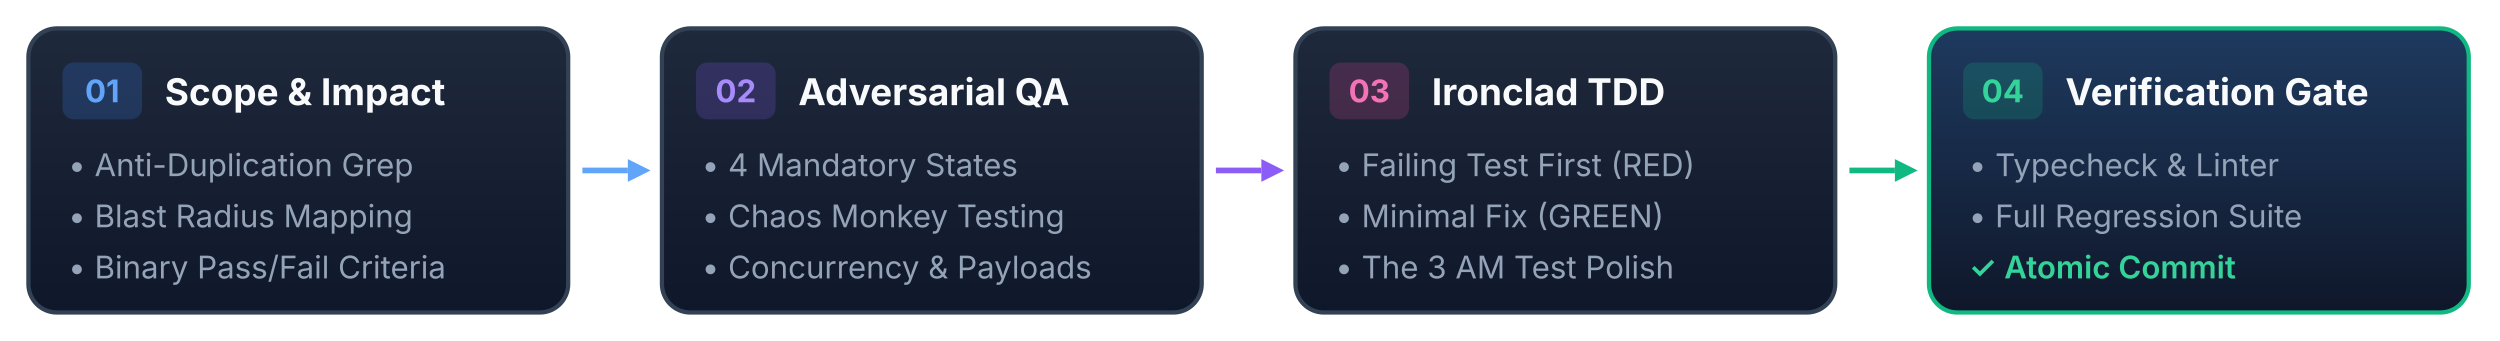
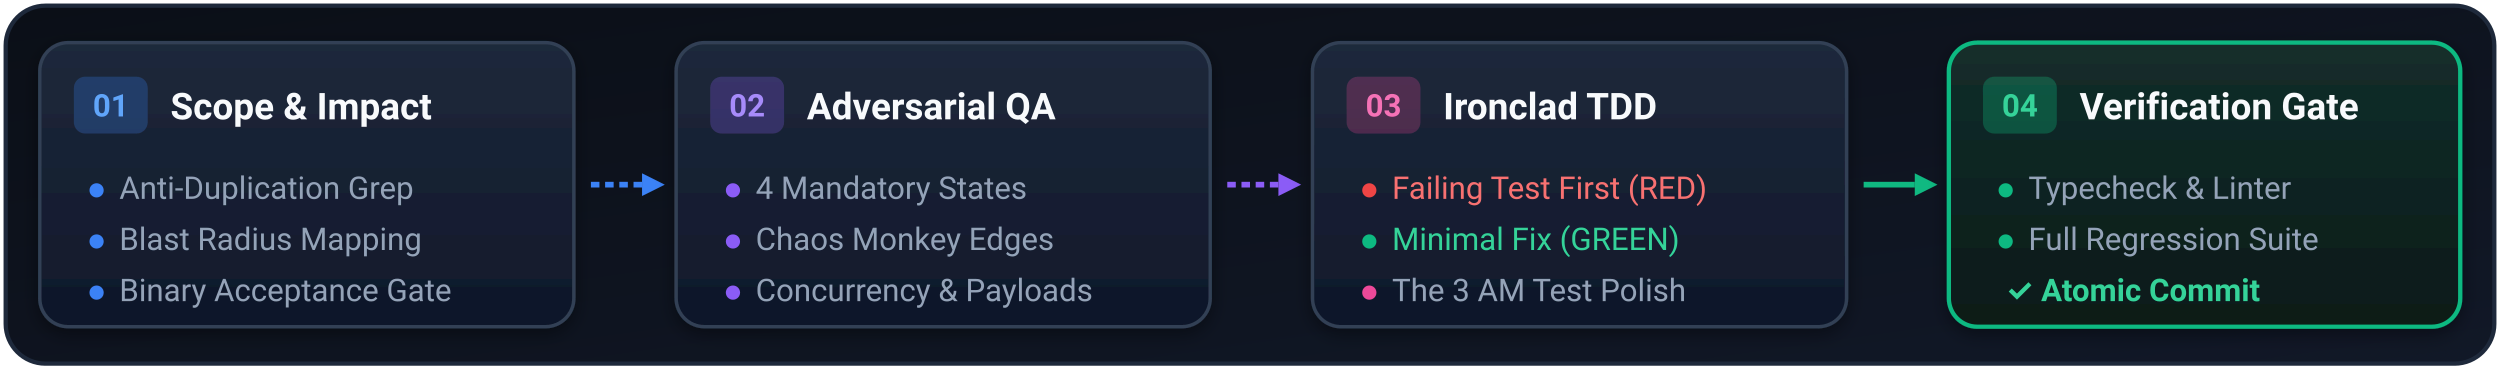
- <svg xmlns="http://www.w3.org/2000/svg" viewBox="0 0 880 120" width="100%" height="120">
+ <svg xmlns="http://www.w3.org/2000/svg" viewBox="0 0 880 130" width="100%" height="auto" preserveAspectRatio="xMidYMid meet">
  <defs>
+     <linearGradient id="canvasGrad" x1="0%" y1="0%" x2="100%" y2="100%">
+       <stop offset="0%" stop-color="#0b0f17" />
+       <stop offset="100%" stop-color="#111827" />
+     </linearGradient>
    <linearGradient id="cardGrad" x1="0%" y1="0%" x2="0%" y2="100%">
      <stop offset="0%" stop-color="#1e293b" />
      <stop offset="100%" stop-color="#0f172a" />
    </linearGradient>
-     <linearGradient id="activeGrad" x1="0%" y1="0%" x2="0%" y2="100%">
-       <stop offset="0%" stop-color="#1e3a5f" />
-       <stop offset="100%" stop-color="#0f172a" />
+     <linearGradient id="finalGrad" x1="0%" y1="0%" x2="0%" y2="100%">
+       <stop offset="0%" stop-color="#132e2b" />
+       <stop offset="100%" stop-color="#091a18" />
    </linearGradient>
+     <filter id="subtleGlow" x="-10%" y="-10%" width="120%" height="120%">
+       <feDropShadow dx="0" dy="2" stdDeviation="3" flood-color="#000000" flood-opacity="0.4" />
+     </filter>
  </defs>
-   <g transform="translate(10, 10)">
-     <rect x="0" y="0" width="190" height="100" rx="10" fill="url(#cardGrad)" stroke="#334155" stroke-width="1.5" />
-     <rect x="12" y="12" width="28" height="20" rx="4" fill="#3b82f6" opacity="0.2" />
-     <text x="26" y="26" fill="#60a5fa" font-family="-apple-system, BlinkMacSystemFont, sans-serif" font-size="11" font-weight="700" text-anchor="middle">01</text>
-     <text x="48" y="27" fill="#f8fafc" font-family="-apple-system, BlinkMacSystemFont, sans-serif" font-size="13" font-weight="700">Scope &amp; Impact</text>
-     <text x="14" y="52" fill="#94a3b8" font-family="-apple-system, BlinkMacSystemFont, sans-serif" font-size="11">• Anti-Duplication Grep</text>
-     <text x="14" y="70" fill="#94a3b8" font-family="-apple-system, BlinkMacSystemFont, sans-serif" font-size="11">• Blast Radius Mapping</text>
-     <text x="14" y="88" fill="#94a3b8" font-family="-apple-system, BlinkMacSystemFont, sans-serif" font-size="11">• Binary Pass/Fail Criteria</text>
+   <rect x="2" y="2" width="876" height="126" rx="14" fill="url(#canvasGrad)" stroke="#1e293b" stroke-width="1.5" />
+   <g transform="translate(14, 15)" filter="url(#subtleGlow)">
+     <rect x="0" y="0" width="188" height="100" rx="10" fill="url(#cardGrad)" stroke="#334155" stroke-width="1.2" />
+     <rect x="12" y="12" width="26" height="20" rx="4" fill="#3b82f6" opacity="0.25" />
+     <text x="25" y="26" fill="#60a5fa" font-family="-apple-system, BlinkMacSystemFont, 'Segoe UI', Roboto, sans-serif" font-size="11" font-weight="700" text-anchor="middle">01</text>
+     <text x="46" y="27" fill="#f8fafc" font-family="-apple-system, BlinkMacSystemFont, 'Segoe UI', Roboto, sans-serif" font-size="13" font-weight="700">Scope &amp; Impact</text>
+     <circle cx="20" cy="52" r="2.5" fill="#3b82f6" />
+     <text x="28" y="55" fill="#94a3b8" font-family="-apple-system, BlinkMacSystemFont, 'Segoe UI', Roboto, sans-serif" font-size="11">Anti-Duplication Grep</text>
+     <circle cx="20" cy="70" r="2.5" fill="#3b82f6" />
+     <text x="28" y="73" fill="#94a3b8" font-family="-apple-system, BlinkMacSystemFont, 'Segoe UI', Roboto, sans-serif" font-size="11">Blast Radius Mapping</text>
+     <circle cx="20" cy="88" r="2.5" fill="#3b82f6" />
+     <text x="28" y="91" fill="#94a3b8" font-family="-apple-system, BlinkMacSystemFont, 'Segoe UI', Roboto, sans-serif" font-size="11">Binary Acceptance Gate</text>
  </g>
-   <g transform="translate(205, 52)">
-     <line x1="0" y1="8" x2="16" y2="8" stroke="#60a5fa" stroke-width="2" />
-     <polygon points="16,4 24,8 16,12" fill="#60a5fa" />
+   <g transform="translate(206, 57)">
+     <line x1="2" y1="8" x2="20" y2="8" stroke="#3b82f6" stroke-width="2" stroke-dasharray="3 2" />
+     <polygon points="20,4 28,8 20,12" fill="#3b82f6" />
  </g>
-   <g transform="translate(233, 10)">
-     <rect x="0" y="0" width="190" height="100" rx="10" fill="url(#cardGrad)" stroke="#334155" stroke-width="1.5" />
-     <rect x="12" y="12" width="28" height="20" rx="4" fill="#8b5cf6" opacity="0.2" />
-     <text x="26" y="26" fill="#a78bfa" font-family="-apple-system, BlinkMacSystemFont, sans-serif" font-size="11" font-weight="700" text-anchor="middle">02</text>
-     <text x="48" y="27" fill="#f8fafc" font-family="-apple-system, BlinkMacSystemFont, sans-serif" font-size="13" font-weight="700">Adversarial QA</text>
-     <text x="14" y="52" fill="#94a3b8" font-family="-apple-system, BlinkMacSystemFont, sans-serif" font-size="11">• 4 Mandatory States</text>
-     <text x="14" y="70" fill="#94a3b8" font-family="-apple-system, BlinkMacSystemFont, sans-serif" font-size="11">• Chaos Monkey Testing</text>
-     <text x="14" y="88" fill="#94a3b8" font-family="-apple-system, BlinkMacSystemFont, sans-serif" font-size="11">• Concurrency &amp; Payloads</text>
+   <g transform="translate(238, 15)" filter="url(#subtleGlow)">
+     <rect x="0" y="0" width="188" height="100" rx="10" fill="url(#cardGrad)" stroke="#334155" stroke-width="1.2" />
+     <rect x="12" y="12" width="26" height="20" rx="4" fill="#8b5cf6" opacity="0.25" />
+     <text x="25" y="26" fill="#a78bfa" font-family="-apple-system, BlinkMacSystemFont, 'Segoe UI', Roboto, sans-serif" font-size="11" font-weight="700" text-anchor="middle">02</text>
+     <text x="46" y="27" fill="#f8fafc" font-family="-apple-system, BlinkMacSystemFont, 'Segoe UI', Roboto, sans-serif" font-size="13" font-weight="700">Adversarial QA</text>
+     <circle cx="20" cy="52" r="2.5" fill="#8b5cf6" />
+     <text x="28" y="55" fill="#94a3b8" font-family="-apple-system, BlinkMacSystemFont, 'Segoe UI', Roboto, sans-serif" font-size="11">4 Mandatory States</text>
+     <circle cx="20" cy="70" r="2.5" fill="#8b5cf6" />
+     <text x="28" y="73" fill="#94a3b8" font-family="-apple-system, BlinkMacSystemFont, 'Segoe UI', Roboto, sans-serif" font-size="11">Chaos Monkey Edges</text>
+     <circle cx="20" cy="88" r="2.5" fill="#8b5cf6" />
+     <text x="28" y="91" fill="#94a3b8" font-family="-apple-system, BlinkMacSystemFont, 'Segoe UI', Roboto, sans-serif" font-size="11">Concurrency &amp; Payloads</text>
  </g>
-   <g transform="translate(428, 52)">
-     <line x1="0" y1="8" x2="16" y2="8" stroke="#8b5cf6" stroke-width="2" />
-     <polygon points="16,4 24,8 16,12" fill="#8b5cf6" />
+   <g transform="translate(430, 57)">
+     <line x1="2" y1="8" x2="20" y2="8" stroke="#8b5cf6" stroke-width="2" stroke-dasharray="3 2" />
+     <polygon points="20,4 28,8 20,12" fill="#8b5cf6" />
  </g>
-   <g transform="translate(456, 10)">
-     <rect x="0" y="0" width="190" height="100" rx="10" fill="url(#cardGrad)" stroke="#334155" stroke-width="1.5" />
-     <rect x="12" y="12" width="28" height="20" rx="4" fill="#ec4899" opacity="0.2" />
-     <text x="26" y="26" fill="#f472b6" font-family="-apple-system, BlinkMacSystemFont, sans-serif" font-size="11" font-weight="700" text-anchor="middle">03</text>
-     <text x="48" y="27" fill="#f8fafc" font-family="-apple-system, BlinkMacSystemFont, sans-serif" font-size="13" font-weight="700">Ironclad TDD</text>
-     <text x="14" y="52" fill="#94a3b8" font-family="-apple-system, BlinkMacSystemFont, sans-serif" font-size="11">• Failing Test First (RED)</text>
-     <text x="14" y="70" fill="#94a3b8" font-family="-apple-system, BlinkMacSystemFont, sans-serif" font-size="11">• Minimal Fix (GREEN)</text>
-     <text x="14" y="88" fill="#94a3b8" font-family="-apple-system, BlinkMacSystemFont, sans-serif" font-size="11">• The 3 AM Test Polish</text>
+   <g transform="translate(462, 15)" filter="url(#subtleGlow)">
+     <rect x="0" y="0" width="188" height="100" rx="10" fill="url(#cardGrad)" stroke="#334155" stroke-width="1.2" />
+     <rect x="12" y="12" width="26" height="20" rx="4" fill="#ec4899" opacity="0.25" />
+     <text x="25" y="26" fill="#f472b6" font-family="-apple-system, BlinkMacSystemFont, 'Segoe UI', Roboto, sans-serif" font-size="11" font-weight="700" text-anchor="middle">03</text>
+     <text x="46" y="27" fill="#f8fafc" font-family="-apple-system, BlinkMacSystemFont, 'Segoe UI', Roboto, sans-serif" font-size="13" font-weight="700">Ironclad TDD</text>
+     <circle cx="20" cy="52" r="2.5" fill="#ef4444" />
+     <text x="28" y="55" fill="#f87171" font-family="-apple-system, BlinkMacSystemFont, 'Segoe UI', Roboto, sans-serif" font-size="11">Failing Test First (RED)</text>
+     <circle cx="20" cy="70" r="2.5" fill="#10b981" />
+     <text x="28" y="73" fill="#34d399" font-family="-apple-system, BlinkMacSystemFont, 'Segoe UI', Roboto, sans-serif" font-size="11">Minimal Fix (GREEN)</text>
+     <circle cx="20" cy="88" r="2.5" fill="#ec4899" />
+     <text x="28" y="91" fill="#94a3b8" font-family="-apple-system, BlinkMacSystemFont, 'Segoe UI', Roboto, sans-serif" font-size="11">The 3 AM Test Polish</text>
  </g>
-   <g transform="translate(651, 52)">
-     <line x1="0" y1="8" x2="16" y2="8" stroke="#10b981" stroke-width="2" />
-     <polygon points="16,4 24,8 16,12" fill="#10b981" />
+   <g transform="translate(654, 57)">
+     <line x1="2" y1="8" x2="20" y2="8" stroke="#10b981" stroke-width="2" />
+     <polygon points="20,4 28,8 20,12" fill="#10b981" />
  </g>
-   <g transform="translate(679, 10)">
-     <rect x="0" y="0" width="190" height="100" rx="10" fill="url(#activeGrad)" stroke="#10b981" stroke-width="1.5" />
-     <rect x="12" y="12" width="28" height="20" rx="4" fill="#10b981" opacity="0.2" />
-     <text x="26" y="26" fill="#34d399" font-family="-apple-system, BlinkMacSystemFont, sans-serif" font-size="11" font-weight="700" text-anchor="middle">04</text>
-     <text x="48" y="27" fill="#f8fafc" font-family="-apple-system, BlinkMacSystemFont, sans-serif" font-size="13" font-weight="700">Verification Gate</text>
-     <text x="14" y="52" fill="#94a3b8" font-family="-apple-system, BlinkMacSystemFont, sans-serif" font-size="11">• Typecheck &amp; Linter</text>
-     <text x="14" y="70" fill="#94a3b8" font-family="-apple-system, BlinkMacSystemFont, sans-serif" font-size="11">• Full Regression Suite</text>
-     <text x="14" y="88" fill="#34d399" font-family="-apple-system, BlinkMacSystemFont, sans-serif" font-size="11" font-weight="600">✓ Atomic Commit</text>
+   <g transform="translate(686, 15)" filter="url(#subtleGlow)">
+     <rect x="0" y="0" width="180" height="100" rx="10" fill="url(#finalGrad)" stroke="#10b981" stroke-width="1.5" />
+     <rect x="12" y="12" width="26" height="20" rx="4" fill="#10b981" opacity="0.3" />
+     <text x="25" y="26" fill="#34d399" font-family="-apple-system, BlinkMacSystemFont, 'Segoe UI', Roboto, sans-serif" font-size="11" font-weight="700" text-anchor="middle">04</text>
+     <text x="46" y="27" fill="#f8fafc" font-family="-apple-system, BlinkMacSystemFont, 'Segoe UI', Roboto, sans-serif" font-size="13" font-weight="700">Verification Gate</text>
+     <circle cx="20" cy="52" r="2.5" fill="#10b981" />
+     <text x="28" y="55" fill="#94a3b8" font-family="-apple-system, BlinkMacSystemFont, 'Segoe UI', Roboto, sans-serif" font-size="11">Typecheck &amp; Linter</text>
+     <circle cx="20" cy="70" r="2.5" fill="#10b981" />
+     <text x="28" y="73" fill="#94a3b8" font-family="-apple-system, BlinkMacSystemFont, 'Segoe UI', Roboto, sans-serif" font-size="11">Full Regression Suite</text>
+     <text x="20" y="91" fill="#34d399" font-family="-apple-system, BlinkMacSystemFont, 'Segoe UI', Roboto, sans-serif" font-size="11" font-weight="700">✓ Atomic Commit</text>
  </g>
</svg>
